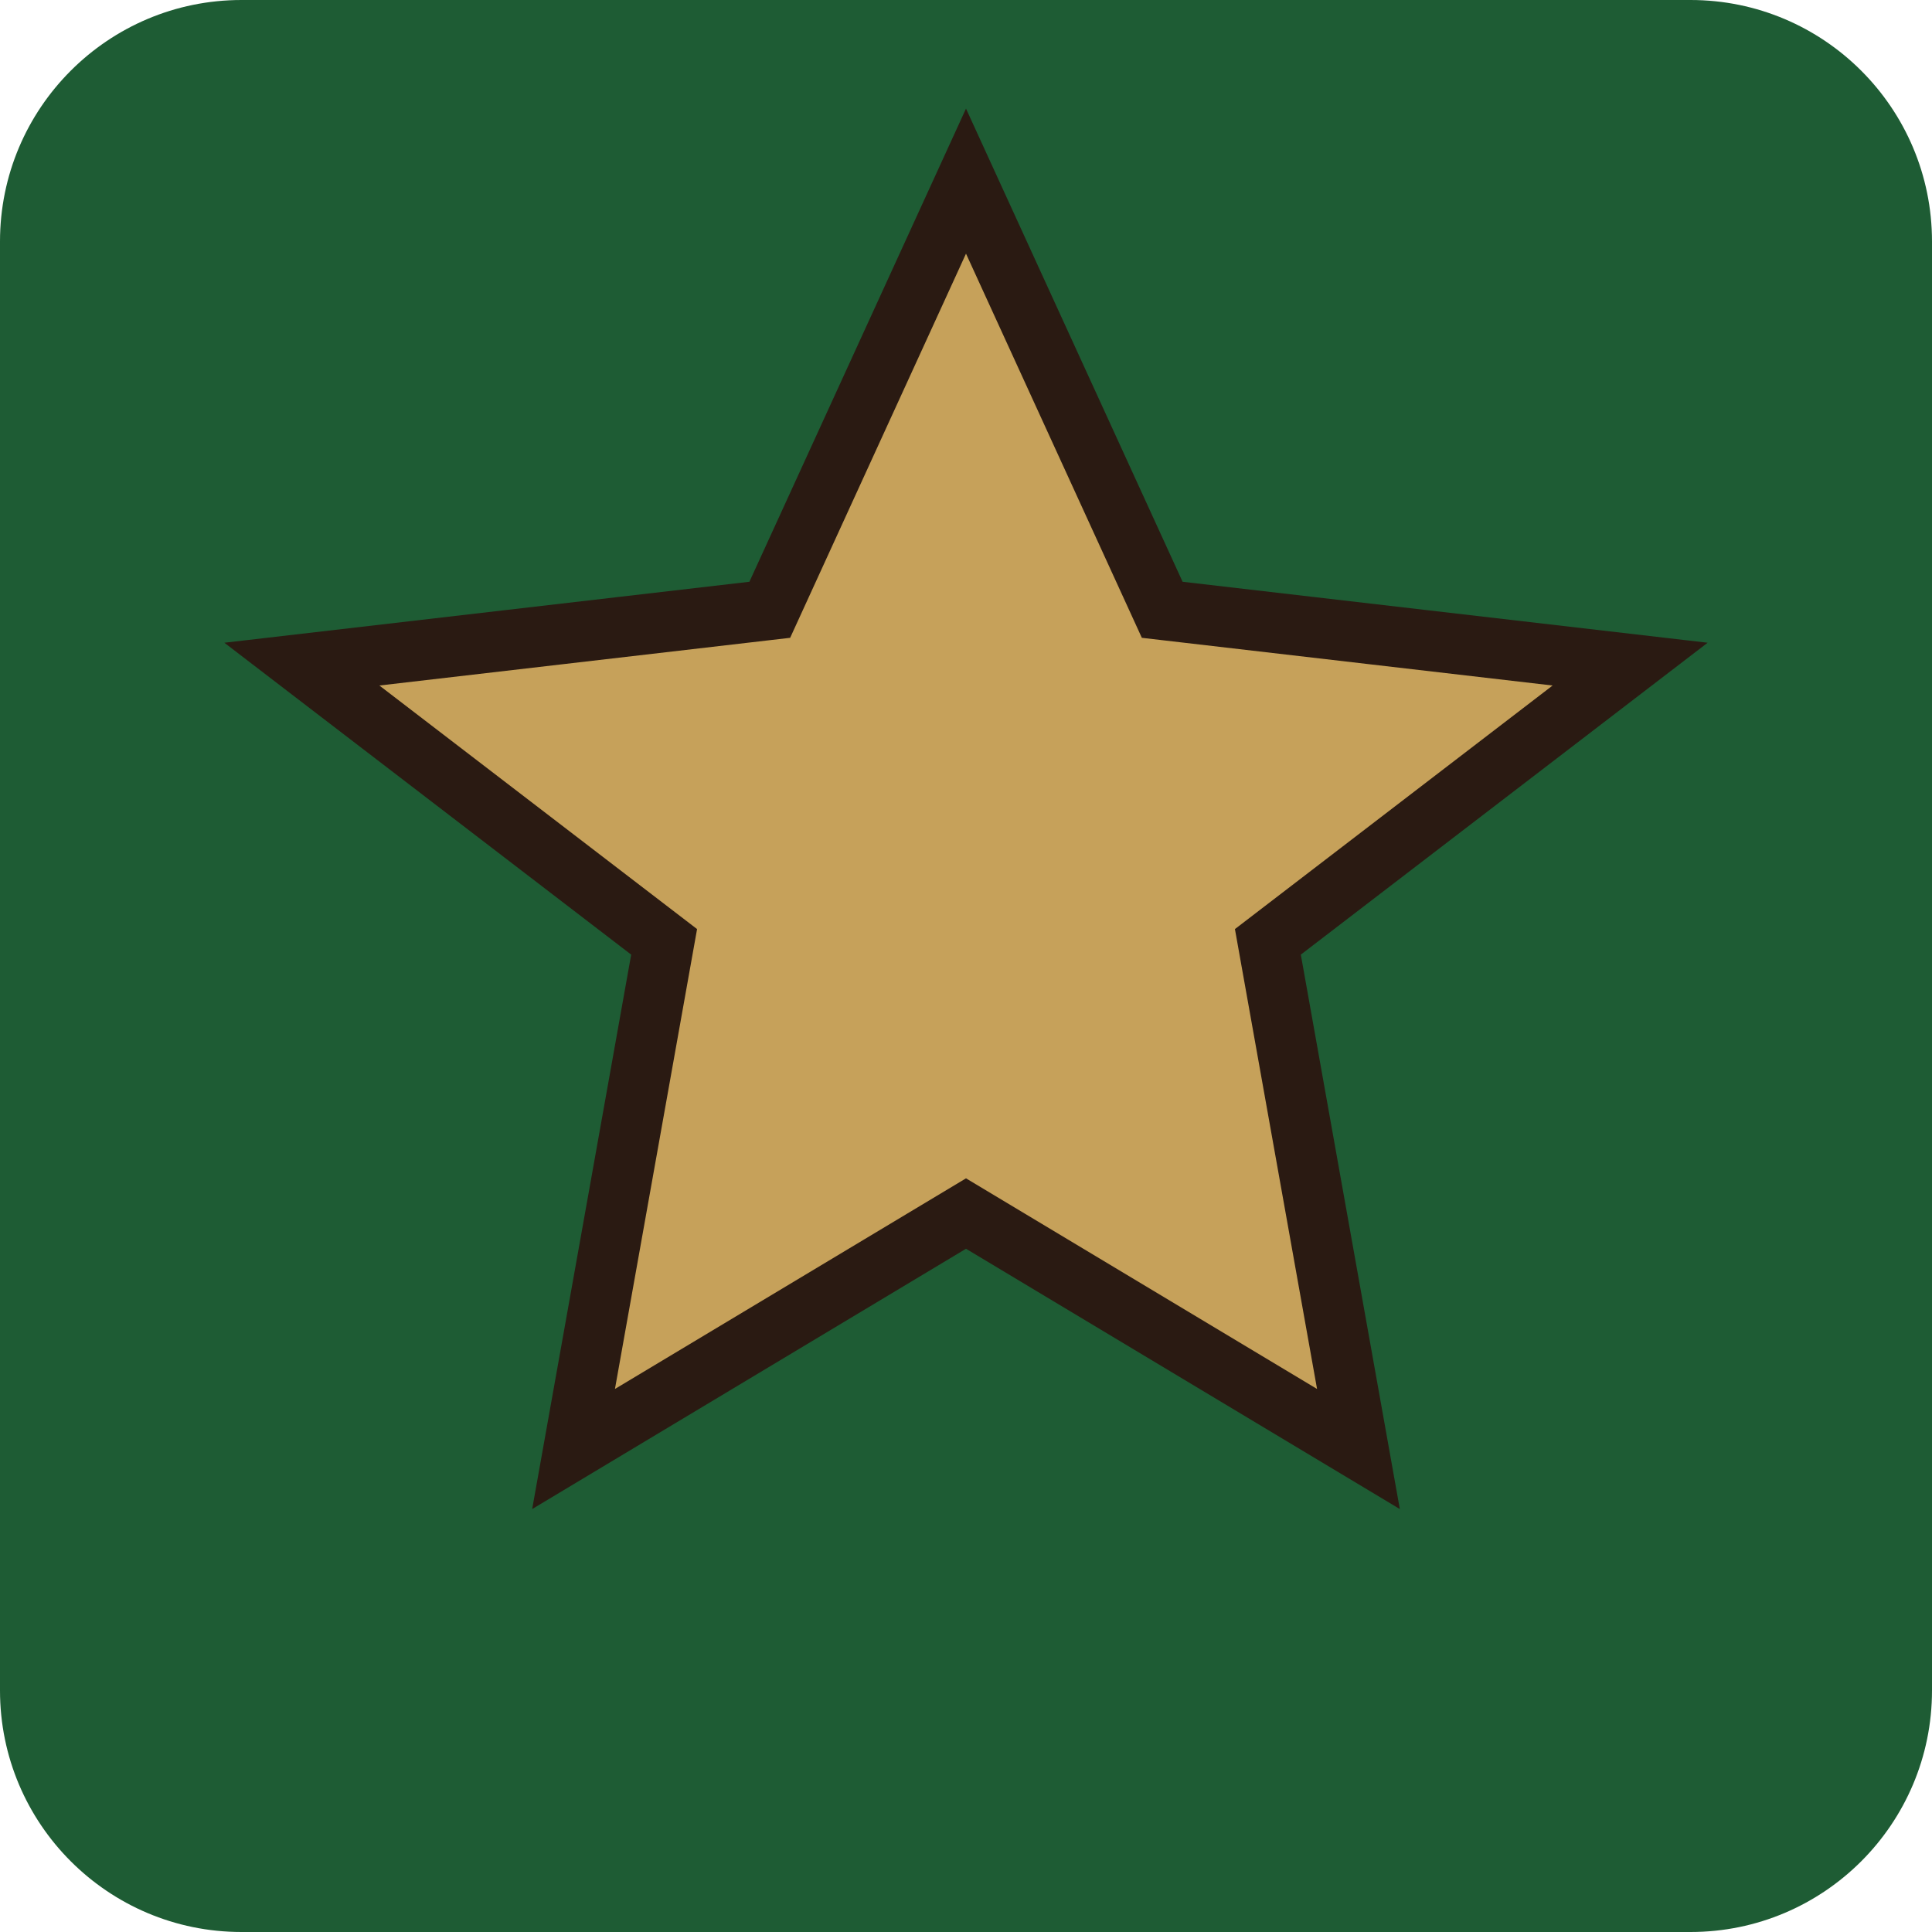
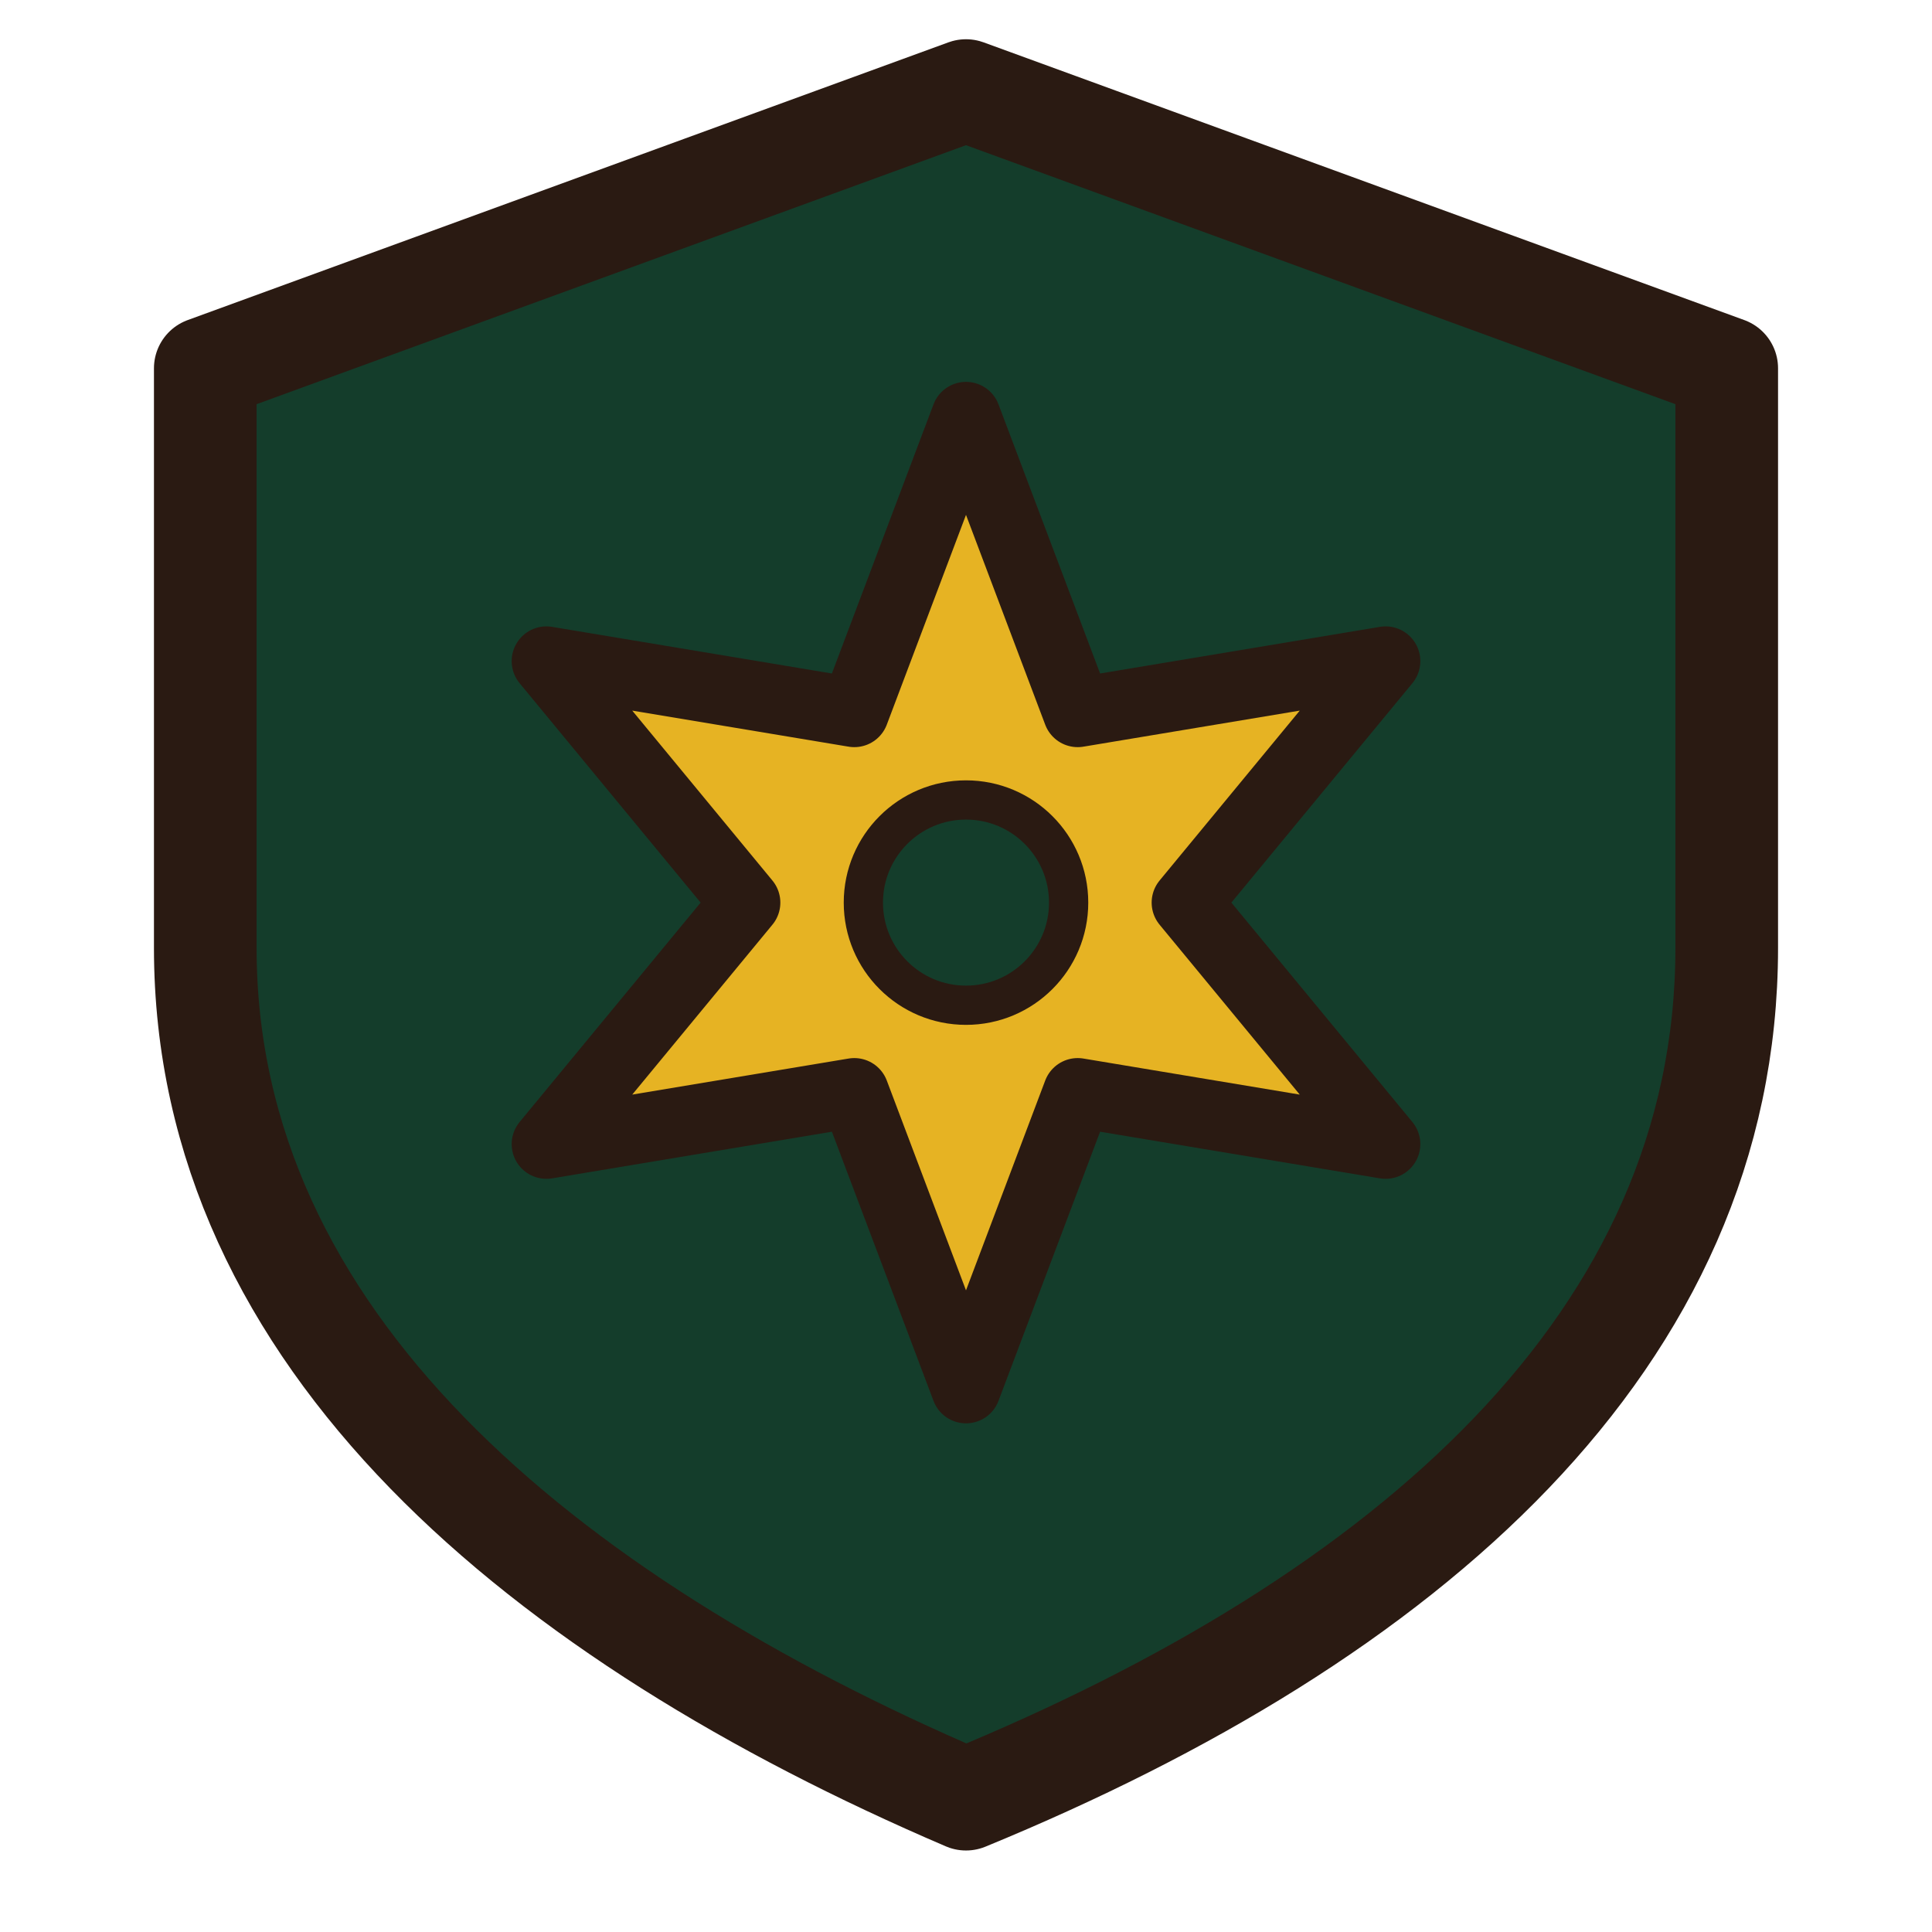
- <svg xmlns="http://www.w3.org/2000/svg" viewBox="0 0 64 64">
-   <rect width="64" height="64" rx="8" fill="#1e5c34" />
-   <path fill="#c6a15a" stroke="#2a1a12" stroke-width="2" d="M32 6l6.5 14.2L54 22l-12 9.2L45 48 32 40.2 19 48l3-16.8L10 22l15.5-1.8z" />
+ <svg xmlns="http://www.w3.org/2000/svg" viewBox="0 0 32 32" role="img" aria-label="Gyattingham">
+   <path fill="#143d2b" stroke="#2a1a12" stroke-width="1.7" stroke-linejoin="round" d="M16 1.5 28.6 6.1V15.7c0 6.5-5.3 11.1-12.6 14.1C9 26.8 3.4 22.2 3.4 15.7V6.1Z" />
+   <path fill="#e6b323" stroke="#2a1a12" stroke-width="1.15" stroke-linejoin="round" d="M16 6.9 17.85 11.8 22.95 10.95 19.65 14.95 22.95 18.95 17.85 18.1 16 23 14.15 18.1 9.05 18.95 12.35 14.95 9.05 10.95 14.15 11.8Z" />
+   <circle cx="16" cy="14.95" r="1.7" fill="#143d2b" stroke="#2a1a12" stroke-width="0.65" />
</svg>
